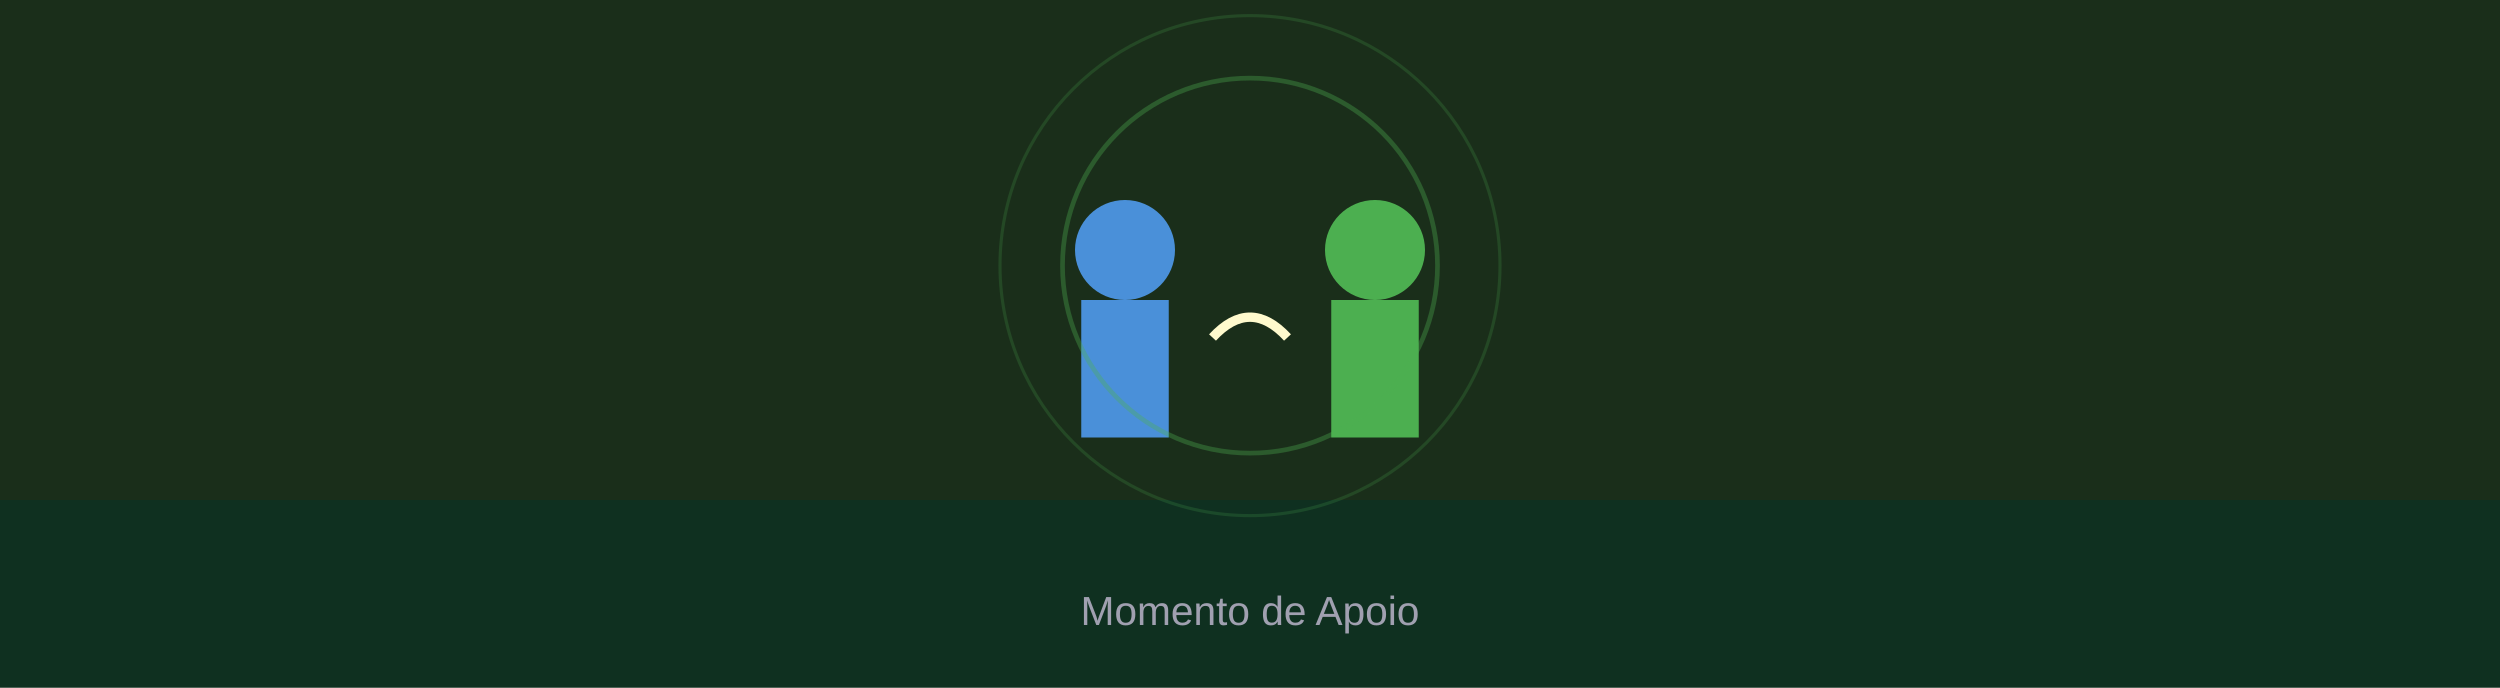
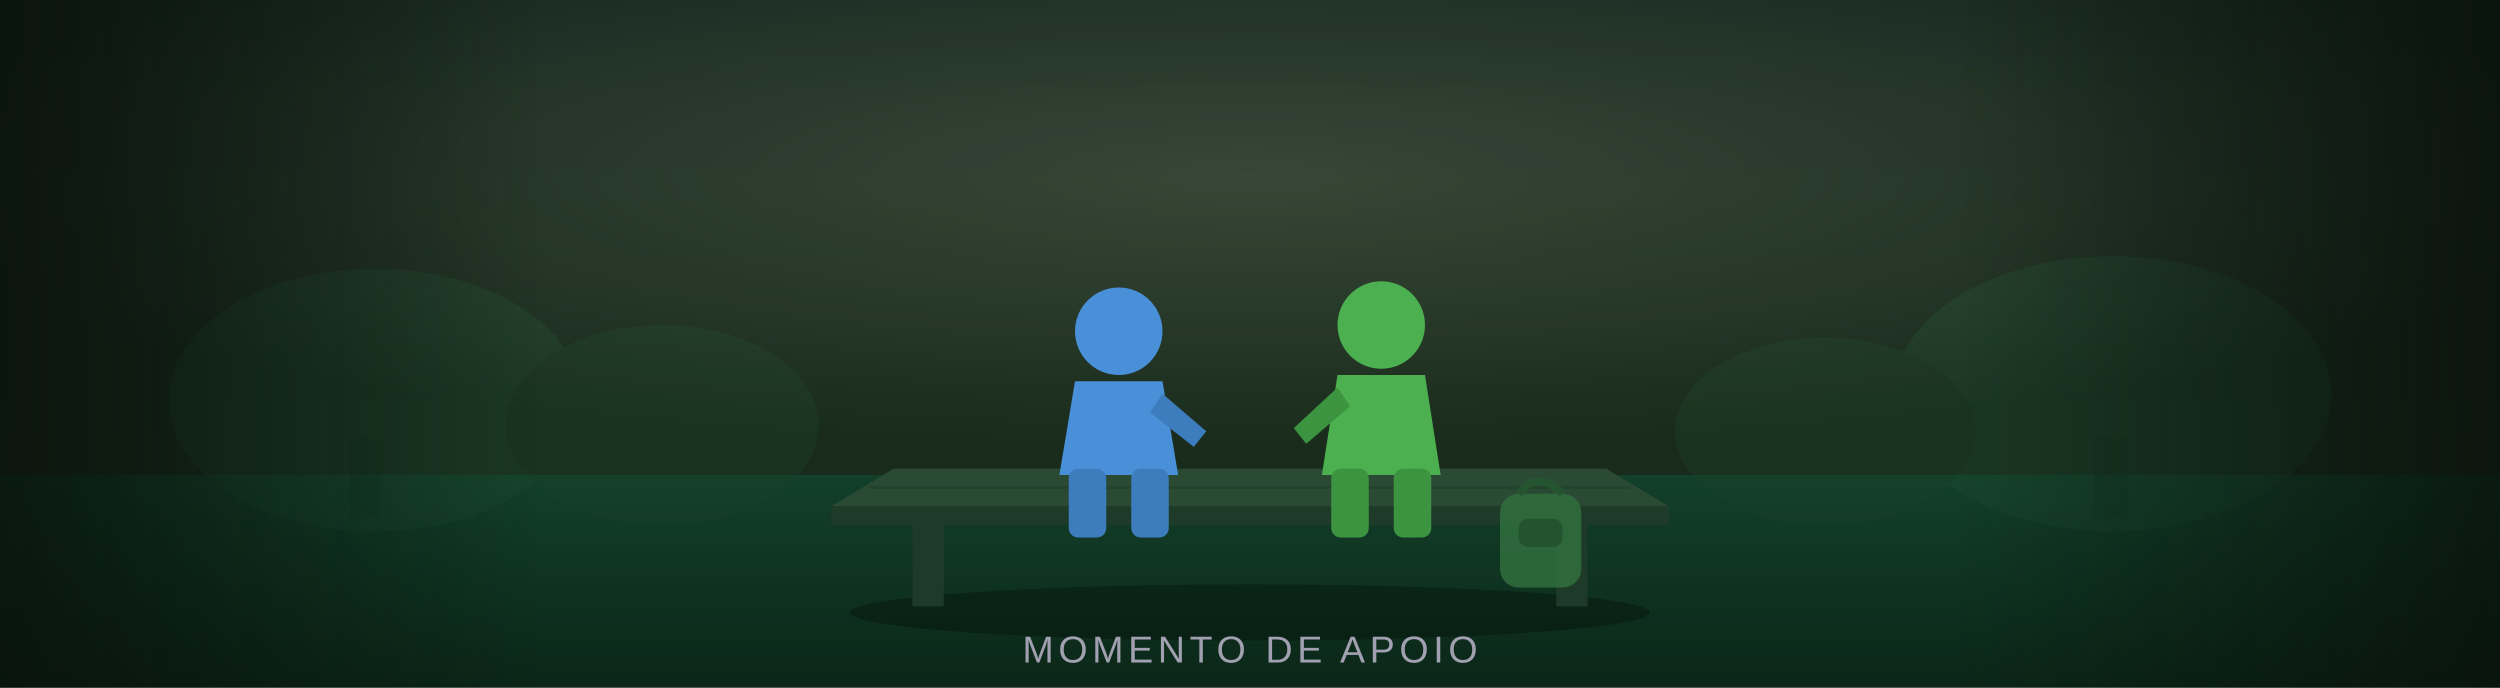
- <svg xmlns="http://www.w3.org/2000/svg" viewBox="0 0 800 220">
-   <rect width="800" height="220" fill="#1a2e1a" />
-   <rect x="0" y="160" width="800" height="60" fill="#0f3020" />
-   <circle cx="360" cy="80" r="16" fill="#4a90d9" />
-   <rect x="346" y="96" width="28" height="44" fill="#4a90d9" />
-   <circle cx="440" cy="80" r="16" fill="#4caf50" />
-   <rect x="426" y="96" width="28" height="44" fill="#4caf50" />
-   <path d="M388 108 Q400 95 412 108" stroke="#fffacd" stroke-width="3" fill="none" />
-   <circle cx="400" cy="85" r="60" fill="none" stroke="#4caf50" stroke-width="1.5" opacity="0.35" />
-   <circle cx="400" cy="85" r="80" fill="none" stroke="#4caf50" stroke-width="1" opacity="0.2" />
-   <text x="400" y="200" text-anchor="middle" fill="#a0a0b0" font-size="13" font-family="Arial">Momento de Apoio</text>
+ <svg xmlns="http://www.w3.org/2000/svg" viewBox="0 0 800 220" role="img" aria-label="Duas figuras sentadas lado a lado num banco, num momento tranquilo de conversa">
+   <defs>
+     <linearGradient id="su-fundo" x1="0" y1="0" x2="0" y2="1">
+       <stop offset="0%" stop-color="#16281f" />
+       <stop offset="100%" stop-color="#1a2e1a" />
+     </linearGradient>
+     <linearGradient id="su-chao" x1="0" y1="0" x2="0" y2="1">
+       <stop offset="0%" stop-color="#12402a" />
+       <stop offset="100%" stop-color="#0b2618" />
+     </linearGradient>
+     <radialGradient id="su-luz" cx="0.5" cy="0.35" r="0.55">
+       <stop offset="0%" stop-color="#fffacd" stop-opacity="0.14" />
+       <stop offset="100%" stop-color="#fffacd" stop-opacity="0" />
+     </radialGradient>
+     <linearGradient id="su-vinheta" x1="0" y1="0" x2="1" y2="0">
+       <stop offset="0%" stop-color="#080f0a" stop-opacity="0.8" />
+       <stop offset="22%" stop-color="#080f0a" stop-opacity="0" />
+       <stop offset="78%" stop-color="#080f0a" stop-opacity="0" />
+       <stop offset="100%" stop-color="#080f0a" stop-opacity="0.8" />
+     </linearGradient>
+   </defs>
+   <rect width="800" height="220" fill="url(#su-fundo)" />
+   <rect x="0" y="152" width="800" height="68" fill="url(#su-chao)" />
+   <g opacity="0.35">
+     <ellipse cx="120" cy="128" rx="66" ry="42" fill="#1e4a30" />
+     <ellipse cx="212" cy="136" rx="50" ry="32" fill="#1a4029" />
+     <ellipse cx="676" cy="126" rx="70" ry="44" fill="#1e4a30" />
+     <ellipse cx="584" cy="138" rx="48" ry="30" fill="#1a4029" />
+   </g>
+   <g opacity="0.22">
+     <rect x="112" y="140" width="10" height="26" fill="#0f2c1c" />
+     <rect x="670" y="140" width="11" height="26" fill="#0f2c1c" />
+   </g>
+   <rect width="800" height="160" fill="url(#su-luz)" />
+   <g>
+     <ellipse cx="400" cy="196" rx="128" ry="9" fill="#000" opacity="0.28" />
+     <polygon points="286,150 514,150 534,162 266,162" fill="#2a4a34" />
+     <rect x="266" y="162" width="268" height="6" fill="#1e3a28" />
+     <rect x="292" y="168" width="10" height="26" fill="#1e3a28" />
+     <rect x="498" y="168" width="10" height="26" fill="#1e3a28" />
+     <g stroke="#20402c" stroke-width="1" opacity="0.7">
+       <line x1="278" y1="156" x2="522" y2="156" />
+     </g>
+   </g>
+   <g>
+     <circle cx="358" cy="106" r="14" fill="#4a90d9" />
+     <path d="M344 122 h28 l5 30 h-38 z" fill="#4a90d9" />
+     <path d="M372 126 l14 12 l-4 5 l-14 -11 z" fill="#3d7cbd" />
+     <rect x="342" y="150" width="12" height="22" rx="3" fill="#3d7cbd" />
+     <rect x="362" y="150" width="12" height="22" rx="3" fill="#3d7cbd" />
+   </g>
+   <g>
+     <circle cx="442" cy="104" r="14" fill="#4caf50" />
+     <path d="M428 120 h28 l5 32 h-38 z" fill="#4caf50" />
+     <path d="M428 124 l-14 13 l4 5 l14 -12 z" fill="#3d9440" />
+     <rect x="426" y="150" width="12" height="22" rx="3" fill="#3d9440" />
+     <rect x="446" y="150" width="12" height="22" rx="3" fill="#3d9440" />
+   </g>
+   <g opacity="0.9">
+     <rect x="480" y="158" width="26" height="30" rx="6" fill="#2f6b3c" />
+     <rect x="486" y="166" width="14" height="9" rx="3" fill="#255730" />
+     <path d="M486 158 q6 -8 14 0" stroke="#255730" stroke-width="2.5" fill="none" />
+   </g>
+   <rect width="800" height="220" fill="url(#su-vinheta)" />
+   <text x="400" y="212" text-anchor="middle" fill="#a0a0b0" font-size="12" font-family="Arial, sans-serif" letter-spacing="1.5">MOMENTO DE APOIO</text>
</svg>
